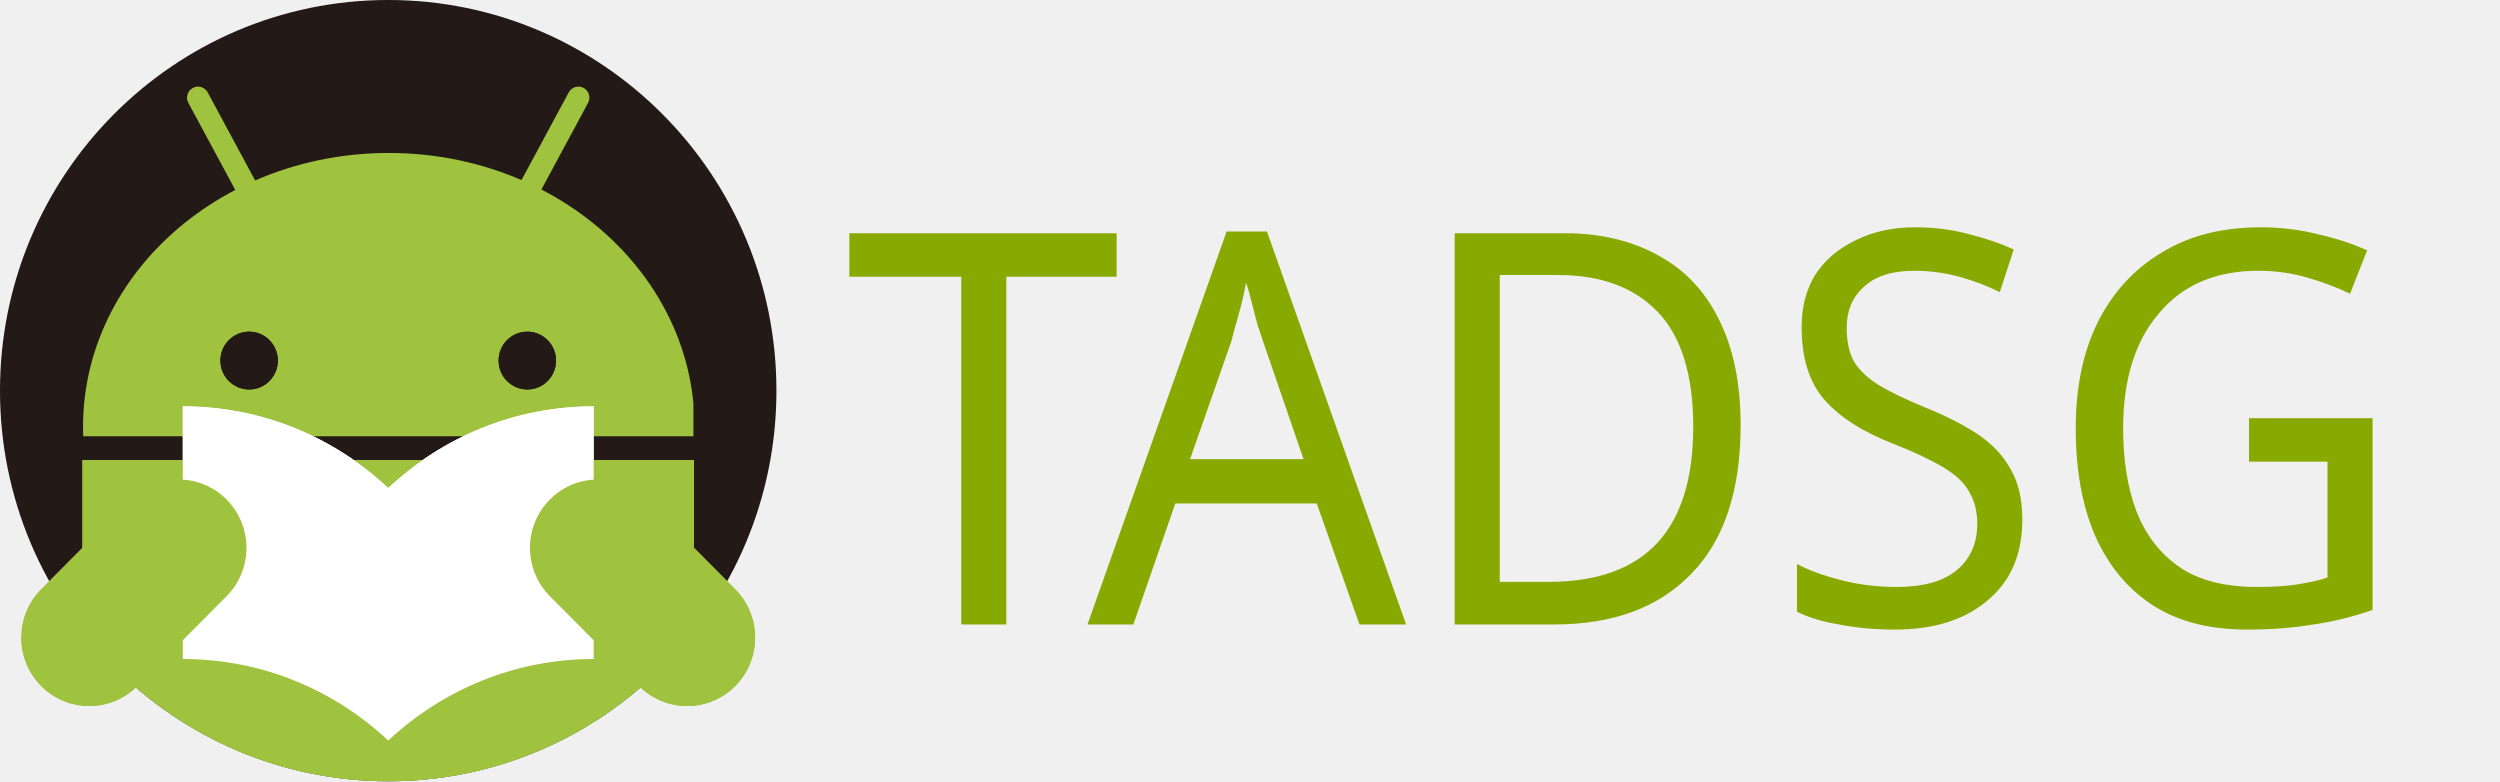
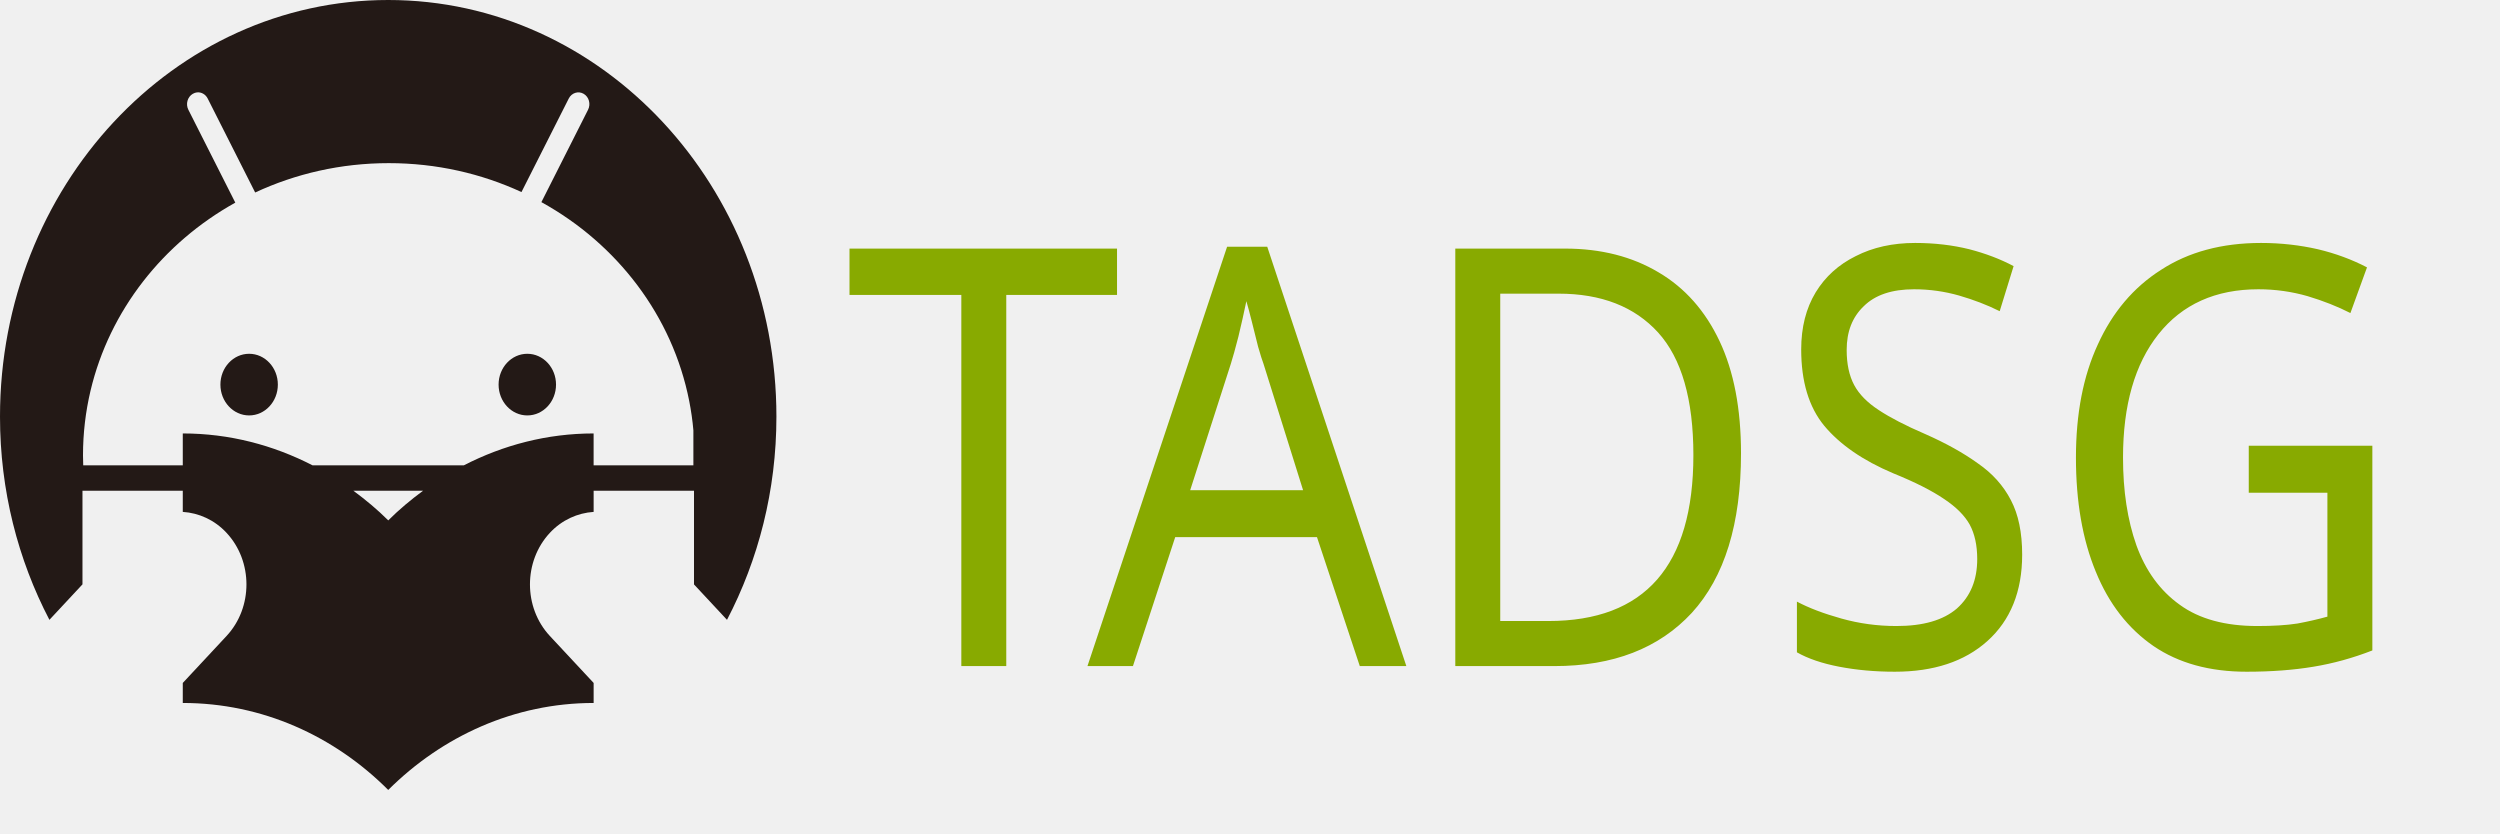
- <svg xmlns="http://www.w3.org/2000/svg" width="48" height="15" viewBox="0 0 48 15" version="1.1" id="SVGRoot">
-   <defs id="defs981" />
-   <g id="layer1" transform="translate(3.2652e-7,-0.4999991)">
-     <g id="g3803-0" transform="matrix(0.1314758,0,0,-0.1322915,14.90752,8)">
-       <path d="m 0,0 c 0,-31.311 -25.382,-56.693 -56.693,-56.693 -31.311,0 -56.693,25.382 -56.693,56.693 0,31.311 25.382,56.693 56.693,56.693 C -25.382,56.693 0,31.311 0,0" style="fill:#231916;fill-opacity:1;fill-rule:nonzero;stroke:none" id="path3805-3" />
-     </g>
-     <g id="g3807-0" transform="matrix(0.1314758,0,0,-0.1322915,7.453772,15.49999)">
-       <path d="m 0,0 c 18.139,0 34.276,8.529 44.653,21.784 v 24.835 h -0.161 -88.654 -0.491 V 21.784 C -34.276,8.529 -18.139,0 0,0" style="fill:#9fc23f;fill-opacity:1;fill-rule:nonzero;stroke:none" id="path3809-1" />
-     </g>
-     <g id="g3811-9" transform="matrix(0.1314758,0,0,-0.1322915,13.31375,8.875811)">
-       <path d="M 0,0 V 4.757 C -0.129,6.106 -0.333,7.437 -0.609,8.744 -3.052,20.316 -11.126,30.119 -22.2,35.811 l 6.812,12.567 c 0.422,0.779 0.133,1.752 -0.645,2.174 -0.779,0.422 -1.752,0.133 -2.174,-0.646 l -6.899,-12.727 c -5.862,2.52 -12.436,3.934 -19.383,3.934 -6.998,0 -13.62,-1.434 -19.516,-3.99 l -6.929,12.783 c -0.422,0.779 -1.396,1.068 -2.174,0.646 -0.779,-0.422 -1.068,-1.395 -0.646,-2.174 l 6.848,-12.634 c -10.555,-5.468 -18.365,-14.677 -21.135,-25.589 -0.719,-2.832 -1.1,-5.777 -1.1,-8.802 0,-0.453 0.011,-0.904 0.028,-1.353 z" style="fill:#9fc23f;fill-opacity:1;fill-rule:nonzero;stroke:none" id="path3813-8" />
-     </g>
-     <g id="g3815-6" transform="matrix(0.1314758,0,0,-0.1322915,7.453772,9.867653)">
-       <path d="m 0,0 c -7.867,7.334 -18.401,11.834 -30.001,11.834 v -36.668 c 11.6,0 22.134,-4.5 30.001,-11.834 7.867,7.3 18.401,11.834 30.001,11.834 V 11.834 C 18.401,11.834 7.867,7.334 0,0" style="fill:#ffffff;fill-opacity:1;fill-rule:nonzero;stroke:none" id="path3817-9" />
-     </g>
-     <g id="g3819-0" transform="matrix(0.1314758,0,0,-0.1322915,10.12431,6.868077)">
-       <path d="M 0,0 C 2.316,0 4.194,-1.878 4.194,-4.194 4.194,-6.51 2.316,-8.388 0,-8.388 c -2.316,0 -4.194,1.878 -4.194,4.194 C -4.194,-1.878 -2.316,0 0,0" style="fill:#231916;fill-opacity:1;fill-rule:nonzero;stroke:none" id="path3821-1" />
-     </g>
-     <g id="g3823-6" transform="matrix(0.1314758,0,0,-0.1322915,4.78326,6.868077)">
-       <path d="M 0,0 C 2.316,0 4.194,-1.878 4.194,-4.194 4.194,-6.51 2.316,-8.388 0,-8.388 c -2.316,0 -4.194,1.878 -4.194,4.194 C -4.194,-1.878 -2.316,0 0,0" style="fill:#231916;fill-opacity:1;fill-rule:nonzero;stroke:none" id="path3825-4" />
-     </g>
-     <g id="g3827-4" transform="matrix(0.1314758,0,0,-0.1322915,0.7915885,13.67127)">
-       <path d="m 0,0 v 0 c -3.875,3.874 -3.875,10.156 0,14.031 l 13.035,13.035 c 3.874,3.874 10.156,3.874 14.031,0 v 0 c 3.874,-3.875 3.874,-10.157 0,-14.031 L 14.031,0 C 10.156,-3.875 3.874,-3.875 0,0" style="fill:#9fc23f;fill-opacity:1;fill-rule:nonzero;stroke:none" id="path3829-8" />
-     </g>
-     <g id="g3831-6" transform="matrix(0.1314758,0,0,-0.1322915,14.11595,13.67127)">
-       <path d="m 0,0 v 0 c 3.874,3.874 3.875,10.156 0,14.031 l -13.035,13.035 c -3.874,3.874 -10.156,3.874 -14.031,0 v 0 c -3.874,-3.875 -3.874,-10.157 0,-14.031 L -14.031,0 C -10.156,-3.875 -3.874,-3.875 0,0" style="fill:#9fc23f;fill-opacity:1;fill-rule:nonzero;stroke:none" id="path3833-1" />
-     </g>
-     <text xml:space="preserve" style="font-style:normal;font-variant:normal;font-weight:normal;font-stretch:normal;font-size:10.044px;line-height:1.25;font-family:Utopia;-inkscape-font-specification:'Utopia, Normal';font-variant-ligatures:normal;font-variant-caps:normal;font-variant-numeric:normal;text-align:start;letter-spacing:0px;word-spacing:0px;writing-mode:lr-tb;text-anchor:start;fill:#88aa00;fill-opacity:1;stroke:none;stroke-width:0.251" x="16.985" y="11.926" id="text125" transform="scale(0.9548586,1.047276)">
-       <tspan id="tspan123" x="16.985" y="11.926" style="font-style:normal;font-variant:normal;font-weight:normal;font-stretch:normal;font-size:10.044px;font-family:'Al Bayan';-inkscape-font-specification:'Al Bayan, Normal';font-variant-ligatures:normal;font-variant-caps:normal;font-variant-numeric:normal;font-feature-settings:normal;text-align:start;writing-mode:lr-tb;text-anchor:start;fill:#88aa00;stroke-width:0.251">TADSG</tspan>
-       <tspan x="16.985" y="24.69" style="fill:#88aa00;stroke-width:0.251" id="tspan127" />
-     </text>
-     <g transform="matrix(0.1314758,0,0,-0.1322915,7.453772,15.49999)" id="g607">
-       <path id="path605" style="fill:#9fc23f;fill-opacity:1;fill-rule:nonzero;stroke:none" d="m 0,0 c 18.139,0 34.276,8.529 44.653,21.784 v 24.835 h -0.161 -88.654 -0.491 V 21.784 C -34.276,8.529 -18.139,0 0,0" />
-     </g>
-     <g transform="matrix(0.1314758,0,0,-0.1322915,7.453772,9.867653)" id="g615">
-       <path id="path613" style="fill:#ffffff;fill-opacity:1;fill-rule:nonzero;stroke:none" d="m 0,0 c -7.867,7.334 -18.401,11.834 -30.001,11.834 v -36.668 c 11.6,0 22.134,-4.5 30.001,-11.834 7.867,7.3 18.401,11.834 30.001,11.834 V 11.834 C 18.401,11.834 7.867,7.334 0,0" />
-     </g>
-     <g transform="matrix(0.1314758,0,0,-0.1322915,10.12431,6.868077)" id="g619">
-       <path id="path617" style="fill:#231916;fill-opacity:1;fill-rule:nonzero;stroke:none" d="M 0,0 C 2.316,0 4.194,-1.878 4.194,-4.194 4.194,-6.51 2.316,-8.388 0,-8.388 c -2.316,0 -4.194,1.878 -4.194,4.194 C -4.194,-1.878 -2.316,0 0,0" />
-     </g>
-     <g transform="matrix(0.1314758,0,0,-0.1322915,4.78326,6.868077)" id="g623">
-       <path id="path621" style="fill:#231916;fill-opacity:1;fill-rule:nonzero;stroke:none" d="M 0,0 C 2.316,0 4.194,-1.878 4.194,-4.194 4.194,-6.51 2.316,-8.388 0,-8.388 c -2.316,0 -4.194,1.878 -4.194,4.194 C -4.194,-1.878 -2.316,0 0,0" />
-     </g>
-     <g transform="matrix(0.1314758,0,0,-0.1322915,0.7915885,13.67127)" id="g627">
-       <path id="path625" style="fill:#9fc23f;fill-opacity:1;fill-rule:nonzero;stroke:none" d="m 0,0 v 0 c -3.875,3.874 -3.875,10.156 0,14.031 l 13.035,13.035 c 3.874,3.874 10.156,3.874 14.031,0 v 0 c 3.874,-3.875 3.874,-10.157 0,-14.031 L 14.031,0 C 10.156,-3.875 3.874,-3.875 0,0" />
-     </g>
-     <g transform="matrix(0.1314758,0,0,-0.1322915,14.11595,13.67127)" id="g631">
-       <path id="path629" style="fill:#9fc23f;fill-opacity:1;fill-rule:nonzero;stroke:none" d="m 0,0 v 0 c 3.874,3.874 3.875,10.156 0,14.031 l -13.035,13.035 c -3.874,3.874 -10.156,3.874 -14.031,0 v 0 c -3.874,-3.875 -3.874,-10.157 0,-14.031 L -14.031,0 C -10.156,-3.875 -3.874,-3.875 0,0" />
+ <svg xmlns="http://www.w3.org/2000/svg" version="1.1" id="svg3753" xml:space="preserve" width="90" height="30" viewBox="0 0 90 30" style="enable-background:new">
+   <defs id="defs3757">
+     <clipPath clipPathUnits="userSpaceOnUse" id="clipPath3769">
+       <path d="M 0,841.89 H 595.28 V 0 H 0 Z" id="path3767" />
+     </clipPath>
+   </defs>
+   <g id="g3761" transform="matrix(1.333333,0,0,-1.333333,-59.88773,389.4709)">
+     <g id="g3763">
+       <g id="g3765" clip-path="url(#clipPath3769)">
+         <g id="g3771" transform="translate(256.5438,757.7574)">
+           <path d="m 0,0 c 0,-31.311 -25.382,-56.693 -56.693,-56.693 -31.311,0 -56.693,25.382 -56.693,56.693 0,31.311 25.382,56.693 56.693,56.693 C -25.382,56.693 0,31.311 0,0" style="fill:#231916;fill-opacity:1;fill-rule:nonzero;stroke:none" id="path3773" />
+         </g>
+         <g id="g3775" transform="translate(199.8508,701.0645)">
+           <path d="m 0,0 c 18.139,0 34.276,8.529 44.653,21.784 v 24.835 h -0.161 -88.654 -0.491 V 21.784 C -34.276,8.529 -18.139,0 0,0" style="fill:#dcdddd;fill-opacity:1;fill-rule:nonzero;stroke:none" id="path3777" />
+         </g>
+         <g id="g3779" transform="translate(244.4216,751.1371)">
+           <path d="M 0,0 V 4.757 C -0.129,6.106 -0.333,7.437 -0.609,8.744 -3.052,20.316 -11.126,30.119 -22.2,35.811 l 6.812,12.567 c 0.422,0.779 0.133,1.752 -0.645,2.174 -0.779,0.422 -1.752,0.133 -2.174,-0.646 l -6.899,-12.727 c -5.862,2.52 -12.436,3.934 -19.383,3.934 -6.998,0 -13.62,-1.434 -19.516,-3.99 l -6.929,12.783 c -0.422,0.779 -1.396,1.068 -2.174,0.646 -0.779,-0.422 -1.068,-1.395 -0.646,-2.174 l 6.848,-12.634 c -10.555,-5.468 -18.365,-14.677 -21.135,-25.589 -0.719,-2.832 -1.1,-5.777 -1.1,-8.802 0,-0.453 0.011,-0.904 0.028,-1.353 z" style="fill:#dcdddd;fill-opacity:1;fill-rule:nonzero;stroke:none" id="path3781" />
+         </g>
+         <g id="g3783" transform="translate(199.8508,743.6397)">
+           <path d="m 0,0 c -7.867,7.334 -18.401,11.834 -30.001,11.834 v -36.668 c 11.6,0 22.134,-4.5 30.001,-11.834 7.867,7.3 18.401,11.834 30.001,11.834 V 11.834 C 18.401,11.834 7.867,7.334 0,0" style="fill:#ffffff;fill-opacity:1;fill-rule:nonzero;stroke:none" id="path3785" />
+         </g>
+         <g id="g3787" transform="translate(220.1629,766.3137)">
+           <path d="M 0,0 C 2.316,0 4.194,-1.878 4.194,-4.194 4.194,-6.51 2.316,-8.388 0,-8.388 c -2.316,0 -4.194,1.878 -4.194,4.194 C -4.194,-1.878 -2.316,0 0,0" style="fill:#231916;fill-opacity:1;fill-rule:nonzero;stroke:none" id="path3789" />
+         </g>
+         <g id="g3791" transform="translate(179.5391,766.3137)">
+           <path d="M 0,0 C 2.316,0 4.194,-1.878 4.194,-4.194 4.194,-6.51 2.316,-8.388 0,-8.388 c -2.316,0 -4.194,1.878 -4.194,4.194 C -4.194,-1.878 -2.316,0 0,0" style="fill:#231916;fill-opacity:1;fill-rule:nonzero;stroke:none" id="path3793" />
+         </g>
+         <g id="g3795" transform="translate(149.1785,714.8879)">
+           <path d="m 0,0 v 0 c -3.875,3.874 -3.875,10.156 0,14.031 l 13.035,13.035 c 3.874,3.874 10.156,3.874 14.031,0 v 0 c 3.874,-3.875 3.874,-10.157 0,-14.031 L 14.031,0 C 10.156,-3.875 3.874,-3.875 0,0" style="fill:#dcdddd;fill-opacity:1;fill-rule:nonzero;stroke:none" id="path3797" />
+         </g>
+         <g id="g3799" transform="translate(250.5231,714.8879)">
+           <path d="m 0,0 v 0 c 3.874,3.874 3.875,10.156 0,14.031 l -13.035,13.035 c -3.874,3.874 -10.156,3.874 -14.031,0 v 0 c -3.874,-3.875 -3.874,-10.157 0,-14.031 L -14.031,0 C -10.156,-3.875 -3.874,-3.875 0,0" style="fill:#dcdddd;fill-opacity:1;fill-rule:nonzero;stroke:none" id="path3801" />
+         </g>
+         <g id="g3803" transform="translate(134.2062,757.7574)">
+           <path d="m 0,0 c 0,-31.311 -25.382,-56.693 -56.693,-56.693 -31.311,0 -56.693,25.382 -56.693,56.693 0,31.311 25.382,56.693 56.693,56.693 C -25.382,56.693 0,31.311 0,0" style="fill:#231916;fill-opacity:1;fill-rule:nonzero;stroke:none" id="path3805" />
+         </g>
+         <g id="g3807" transform="translate(77.5133,701.0645)">
+           <path d="m 0,0 c 18.139,0 34.276,8.529 44.653,21.784 v 24.835 h -0.161 -88.654 -0.491 V 21.784 C -34.276,8.529 -18.139,0 0,0" style="fill:#9fc23f;fill-opacity:1;fill-rule:nonzero;stroke:none" id="path3809" />
+         </g>
+         <g id="g3811" transform="translate(122.0841,751.1371)">
+           <path d="M 0,0 V 4.757 C -0.129,6.106 -0.333,7.437 -0.609,8.744 -3.052,20.316 -11.126,30.119 -22.2,35.811 l 6.812,12.567 c 0.422,0.779 0.133,1.752 -0.645,2.174 -0.779,0.422 -1.752,0.133 -2.174,-0.646 l -6.899,-12.727 c -5.862,2.52 -12.436,3.934 -19.383,3.934 -6.998,0 -13.62,-1.434 -19.516,-3.99 l -6.929,12.783 c -0.422,0.779 -1.396,1.068 -2.174,0.646 -0.779,-0.422 -1.068,-1.395 -0.646,-2.174 l 6.848,-12.634 c -10.555,-5.468 -18.365,-14.677 -21.135,-25.589 -0.719,-2.832 -1.1,-5.777 -1.1,-8.802 0,-0.453 0.011,-0.904 0.028,-1.353 z" style="fill:#9fc23f;fill-opacity:1;fill-rule:nonzero;stroke:none" id="path3813" />
+         </g>
+         <g id="g3815" transform="translate(77.5133,743.6397)">
+           <path d="m 0,0 c -7.867,7.334 -18.401,11.834 -30.001,11.834 v -36.668 c 11.6,0 22.134,-4.5 30.001,-11.834 7.867,7.3 18.401,11.834 30.001,11.834 V 11.834 C 18.401,11.834 7.867,7.334 0,0" style="fill:#ffffff;fill-opacity:1;fill-rule:nonzero;stroke:none" id="path3817" />
+         </g>
+         <g id="g3819" transform="translate(97.8253,766.3137)">
+           <path d="M 0,0 C 2.316,0 4.194,-1.878 4.194,-4.194 4.194,-6.51 2.316,-8.388 0,-8.388 c -2.316,0 -4.194,1.878 -4.194,4.194 C -4.194,-1.878 -2.316,0 0,0" style="fill:#231916;fill-opacity:1;fill-rule:nonzero;stroke:none" id="path3821" />
+         </g>
+         <g id="g3823" transform="translate(57.2015,766.3137)">
+           <path d="M 0,0 C 2.316,0 4.194,-1.878 4.194,-4.194 4.194,-6.51 2.316,-8.388 0,-8.388 c -2.316,0 -4.194,1.878 -4.194,4.194 C -4.194,-1.878 -2.316,0 0,0" style="fill:#231916;fill-opacity:1;fill-rule:nonzero;stroke:none" id="path3825" />
+         </g>
+         <g id="g3827" transform="translate(26.841,714.8879)">
+           <path d="m 0,0 v 0 c -3.875,3.874 -3.875,10.156 0,14.031 l 13.035,13.035 c 3.874,3.874 10.156,3.874 14.031,0 v 0 c 3.874,-3.875 3.874,-10.157 0,-14.031 L 14.031,0 C 10.156,-3.875 3.874,-3.875 0,0" style="fill:#9fc23f;fill-opacity:1;fill-rule:nonzero;stroke:none" id="path3829" />
+         </g>
+         <g id="g3831" transform="translate(128.1856,714.8879)">
+           <path d="m 0,0 v 0 c 3.874,3.874 3.875,10.156 0,14.031 l -13.035,13.035 c -3.874,3.874 -10.156,3.874 -14.031,0 v 0 c -3.874,-3.875 -3.874,-10.157 0,-14.031 L -14.031,0 C -10.156,-3.875 -3.874,-3.875 0,0" style="fill:#9fc23f;fill-opacity:1;fill-rule:nonzero;stroke:none" id="path3833" />
+         </g>
+         <g id="g3803-0" transform="matrix(0.1848879,0,0,0.1984368,65.8795,280.8532)">
+           <path style="opacity:1;fill:#231916;fill-opacity:1;fill-rule:nonzero;stroke:none;stroke-width:0.255" d="M 13.977,0 C 6.258,0 0,6.716 0,15 c 0,2.658 0.649,5.15 1.779,7.314 L 2.969,21.037 v -3.371 h 0.121 3.49 v 0.762 c 0.574,0.038 1.138,0.283 1.576,0.754 0.955,1.025 0.955,2.688 0,3.713 l -1.576,1.691 v 0.721 c 2.86,0 5.457,1.19 7.396,3.131 1.939,-1.931 4.535,-3.131 7.395,-3.131 v -0.721 l -1.576,-1.691 c -0.955,-1.025 -0.955,-2.688 0,-3.713 0.438,-0.47 1.003,-0.715 1.576,-0.754 v -0.762 h 3.572 0.041 v 3.373 l 1.188,1.275 C 27.302,20.15 27.951,17.658 27.951,15 c 0,-8.284 -6.256,-15 -13.975,-15 z M 7.092,3.326 C 7.245,3.31 7.399,3.392 7.477,3.547 L 9.186,6.93 C 10.639,6.253 12.271,5.873 13.996,5.873 c 1.713,0 3.332,0.374 4.777,1.041 L 20.475,3.547 c 0.104,-0.206 0.345,-0.282 0.537,-0.17 0.192,0.112 0.262,0.368 0.158,0.574 l -1.68,3.326 c 2.73,1.506 4.72,4.098 5.322,7.16 0.068,0.346 0.119,0.698 0.15,1.055 v 1.26 h -3.592 v -1.148 c -1.676,0 -3.256,0.419 -4.672,1.148 H 11.252 C 9.836,16.023 8.256,15.604 6.58,15.604 v 1.148 H 2.996 c -0.004,-0.119 -0.008,-0.24 -0.008,-0.359 0,-0.8 0.094,-1.579 0.271,-2.328 C 3.943,11.177 5.869,8.742 8.471,7.295 L 6.781,3.951 C 6.677,3.745 6.749,3.489 6.941,3.377 6.989,3.349 7.041,3.331 7.092,3.326 Z M 12.721,17.666 h 2.51 c -0.441,0.326 -0.863,0.677 -1.254,1.068 -0.391,-0.391 -0.815,-0.742 -1.256,-1.068 z m -7.27,9.217 c 0.1,0.083 0.201,0.164 0.303,0.244 -0.102,-0.08 -0.203,-0.161 -0.303,-0.244 z" transform="matrix(4.056512,0,0,-3.779541,-113.386,56.69299)" id="path3805-3" />
+         </g>
+         <g id="g3807-0" transform="translate(101.6089,269.6035)" />
+         <g id="g3811-9" transform="translate(146.1797,319.6761)" />
+         <g id="g3815-6" transform="matrix(0.1848879,0,0,0.1984368,55.39767,278.0517)" />
+         <g id="g3819-0" transform="matrix(0.1848879,0,0,0.1984368,59.15311,282.5511)">
+           <path d="M 0,0 C 2.316,0 4.194,-1.878 4.194,-4.194 4.194,-6.51 2.316,-8.388 0,-8.388 c -2.316,0 -4.194,1.878 -4.194,4.194 C -4.194,-1.878 -2.316,0 0,0" style="fill:#231916;fill-opacity:1;fill-rule:nonzero;stroke:none" id="path3821-1" />
+         </g>
+         <g id="g3823-6" transform="matrix(0.1848879,0,0,0.1984368,51.64226,282.5511)">
+           <path d="M 0,0 C 2.316,0 4.194,-1.878 4.194,-4.194 4.194,-6.51 2.316,-8.388 0,-8.388 c -2.316,0 -4.194,1.878 -4.194,4.194 C -4.194,-1.878 -2.316,0 0,0" style="fill:#231916;fill-opacity:1;fill-rule:nonzero;stroke:none" id="path3825-4" />
+         </g>
+         <g id="g3827-4" transform="matrix(0.1848879,0,0,0.1984368,46.02897,272.3463)" />
+         <g id="g3831-6" transform="matrix(0.1848879,0,0,0.1984368,64.76636,272.3463)" />
+         <text xml:space="preserve" style="font-style:normal;font-variant:normal;font-weight:normal;font-stretch:normal;font-size:14.587px;line-height:1.25;font-family:Utopia;-inkscape-font-specification:'Utopia, Normal';font-variant-ligatures:normal;font-variant-caps:normal;font-variant-numeric:normal;text-align:start;letter-spacing:0px;word-spacing:0px;writing-mode:lr-tb;text-anchor:start;fill:#88aa00;fill-opacity:1;stroke:none;stroke-width:0.365" x="73.251" y="-253.433" id="text125" transform="scale(0.9245388,-1.08162)">
+           <tspan id="tspan123" x="73.251" y="-253.433" style="font-style:normal;font-variant:normal;font-weight:normal;font-stretch:normal;font-size:14.587px;font-family:'Al Bayan';-inkscape-font-specification:'Al Bayan, Normal';font-variant-ligatures:normal;font-variant-caps:normal;font-variant-numeric:normal;font-feature-settings:normal;text-align:start;writing-mode:lr-tb;text-anchor:start;fill:#88aa00;stroke-width:0.365">TADSG</tspan>
+           <tspan x="73.251" y="-234.894" style="fill:#88aa00;stroke-width:0.365" id="tspan127" />
+         </text>
+       </g>
    </g>
  </g>
</svg>
